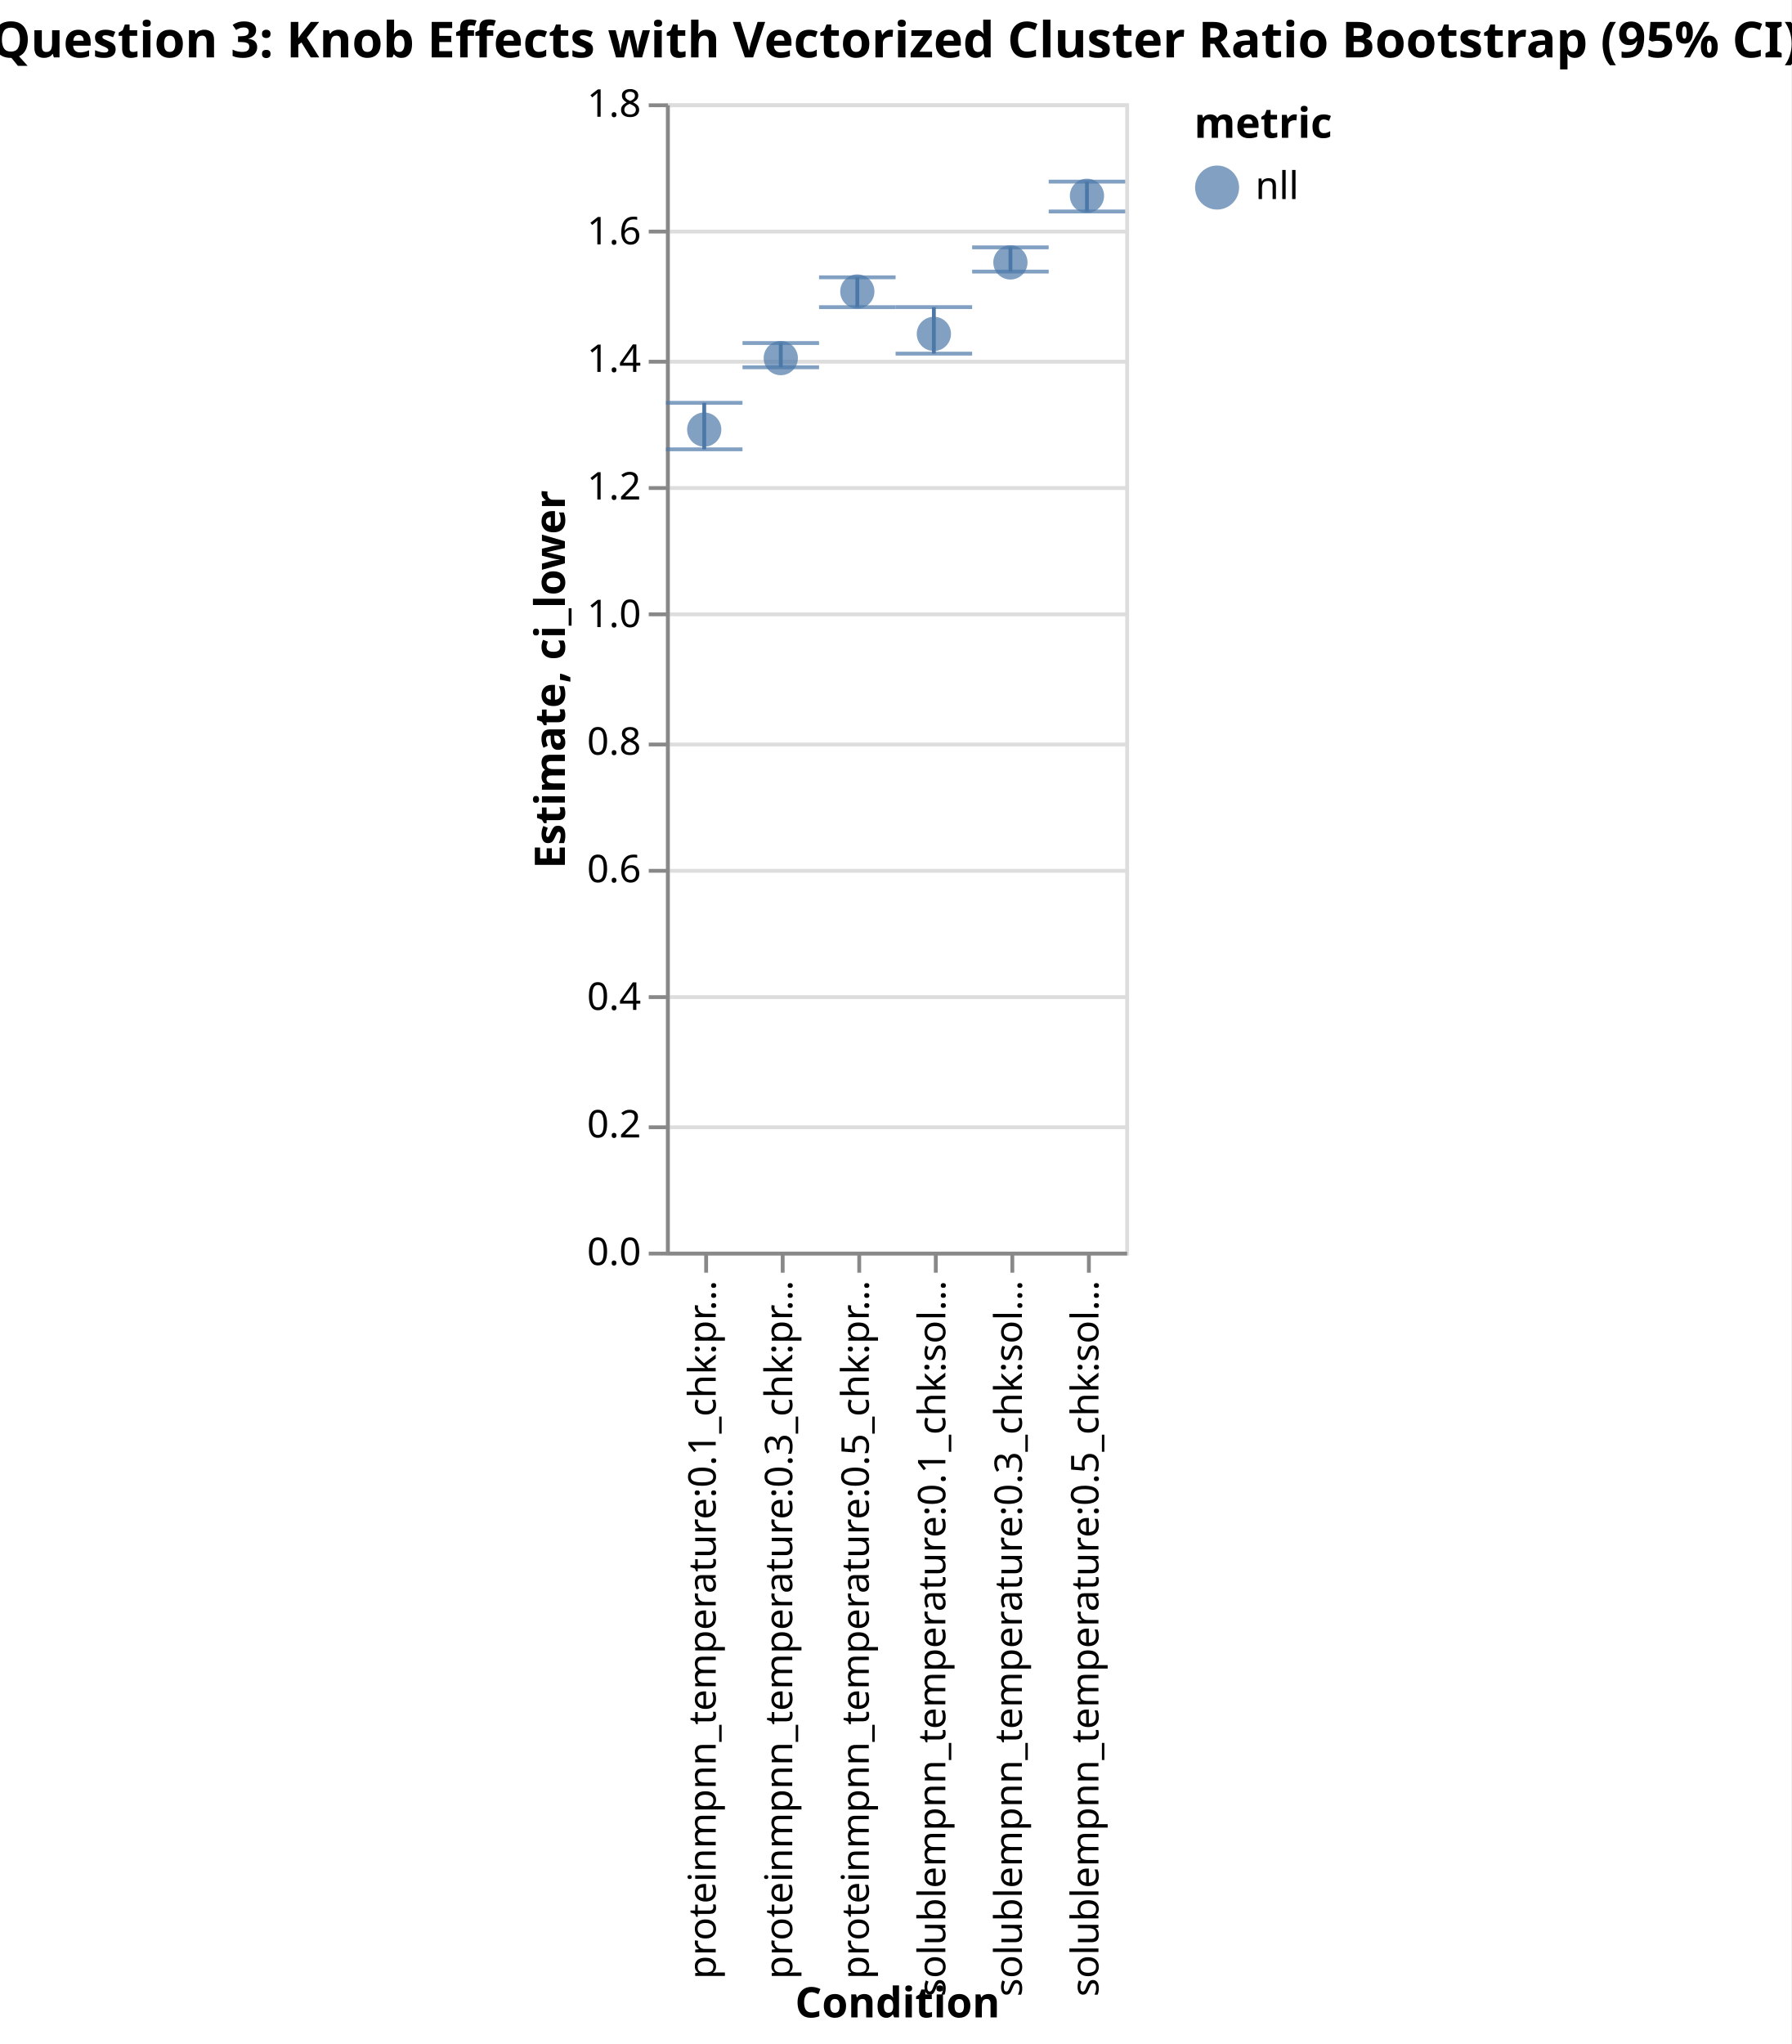
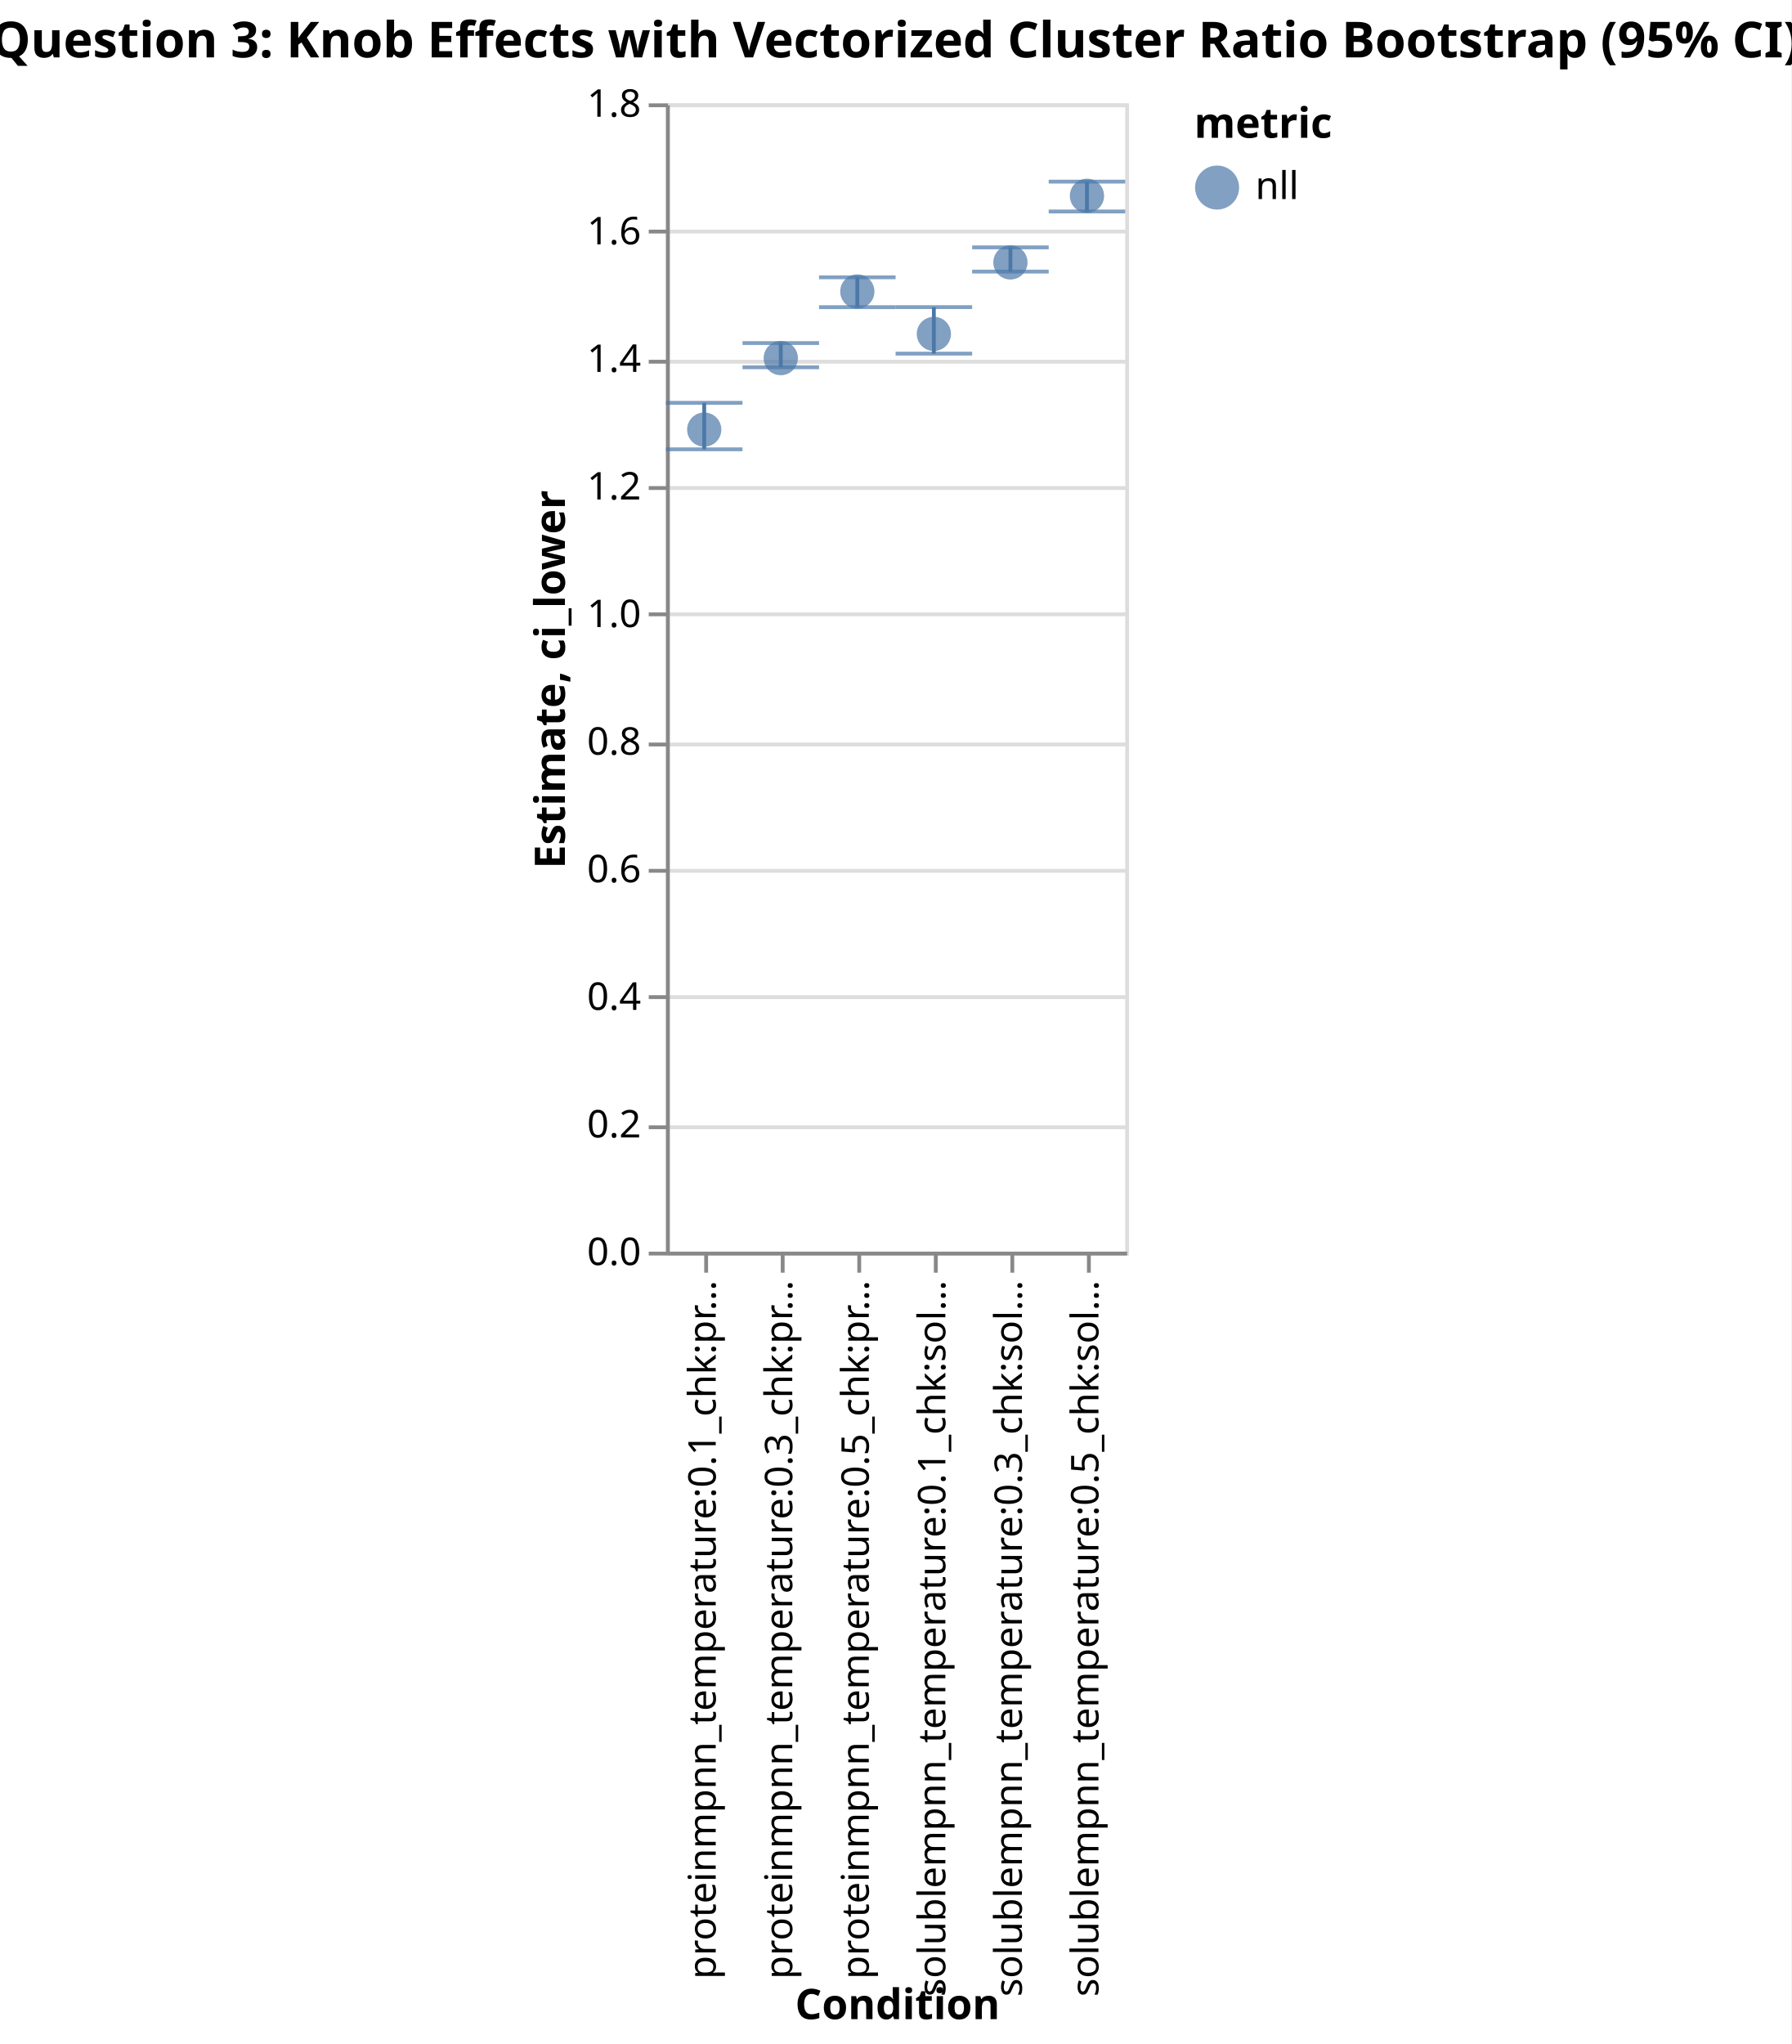
<svg xmlns="http://www.w3.org/2000/svg" version="1.1" class="marks" width="468" height="534" viewBox="0 0 468 534">
  <rect width="468" height="534" fill="white" />
-   <g fill="none" stroke-miterlimit="4" transform="translate(174,27)">
+   <g fill="none" stroke-miterlimit="10" transform="translate(174,27)">
    <g class="mark-group role-frame root" role="graphics-object" aria-roledescription="group mark container">
      <g transform="translate(0,0)">
        <path class="background" aria-hidden="true" d="M0.5,0.5h120v300h-120Z" stroke="#ddd" />
        <g>
          <g class="mark-group role-axis" aria-hidden="true">
            <g transform="translate(0.5,0.5)">
              <path class="background" aria-hidden="true" d="M0,0h0v0h0Z" pointer-events="none" />
              <g>
                <g class="mark-rule role-axis-grid" pointer-events="none">
                  <line transform="translate(0,300)" x2="120" y2="0" stroke="#ddd" stroke-width="1" opacity="1" />
                  <line transform="translate(0,267)" x2="120" y2="0" stroke="#ddd" stroke-width="1" opacity="1" />
                  <line transform="translate(0,233)" x2="120" y2="0" stroke="#ddd" stroke-width="1" opacity="1" />
                  <line transform="translate(0,200)" x2="120" y2="0" stroke="#ddd" stroke-width="1" opacity="1" />
                  <line transform="translate(0,167)" x2="120" y2="0" stroke="#ddd" stroke-width="1" opacity="1" />
                  <line transform="translate(0,133)" x2="120" y2="0" stroke="#ddd" stroke-width="1" opacity="1" />
                  <line transform="translate(0,100)" x2="120" y2="0" stroke="#ddd" stroke-width="1" opacity="1" />
                  <line transform="translate(0,67)" x2="120" y2="0" stroke="#ddd" stroke-width="1" opacity="1" />
                  <line transform="translate(0,33)" x2="120" y2="0" stroke="#ddd" stroke-width="1" opacity="1" />
                  <line transform="translate(0,0)" x2="120" y2="0" stroke="#ddd" stroke-width="1" opacity="1" />
                </g>
              </g>
              <path class="foreground" aria-hidden="true" d="" pointer-events="none" display="none" />
            </g>
          </g>
          <g class="mark-group role-axis" role="graphics-symbol" aria-roledescription="axis" aria-label="X-axis titled 'Condition' for a discrete scale with 6 values: proteinmpnn_temperature:0.1_chk:proteinmpnn_v_48_020, proteinmpnn_temperature:0.3_chk:proteinmpnn_v_48_020, proteinmpnn_temperature:0.5_chk:proteinmpnn_v_48_020, solublempnn_temperature:0.1_chk:solublempnn_v_48_020, solublempnn_temperature:0.3_chk:solublempnn_v_48_020, solublempnn_temperature:0.5_chk:solublempnn_v_48_020">
            <g transform="translate(0.5,300.5)">
              <path class="background" aria-hidden="true" d="M0,0h0v0h0Z" pointer-events="none" />
              <g>
                <g class="mark-rule role-axis-tick" pointer-events="none">
                  <line transform="translate(10,0)" x2="0" y2="5" stroke="#888" stroke-width="1" opacity="1" />
                  <line transform="translate(30,0)" x2="0" y2="5" stroke="#888" stroke-width="1" opacity="1" />
                  <line transform="translate(50,0)" x2="0" y2="5" stroke="#888" stroke-width="1" opacity="1" />
                  <line transform="translate(70,0)" x2="0" y2="5" stroke="#888" stroke-width="1" opacity="1" />
                  <line transform="translate(90,0)" x2="0" y2="5" stroke="#888" stroke-width="1" opacity="1" />
                  <line transform="translate(110,0)" x2="0" y2="5" stroke="#888" stroke-width="1" opacity="1" />
                </g>
                <g class="mark-text role-axis-label" pointer-events="none">
                  <text text-anchor="end" transform="translate(9.5,7) rotate(270) translate(0,3)" font-family="sans-serif" font-size="10px" fill="#000" opacity="1">proteinmpnn_temperature:0.1_chk:pr…</text>
                  <text text-anchor="end" transform="translate(29.5,7) rotate(270) translate(0,3)" font-family="sans-serif" font-size="10px" fill="#000" opacity="1">proteinmpnn_temperature:0.3_chk:pr…</text>
                  <text text-anchor="end" transform="translate(49.5,7) rotate(270) translate(0,3)" font-family="sans-serif" font-size="10px" fill="#000" opacity="1">proteinmpnn_temperature:0.5_chk:pr…</text>
                  <text text-anchor="end" transform="translate(69.5,7) rotate(270) translate(0,3)" font-family="sans-serif" font-size="10px" fill="#000" opacity="1">solublempnn_temperature:0.1_chk:sol…</text>
                  <text text-anchor="end" transform="translate(89.5,7) rotate(270) translate(0,3)" font-family="sans-serif" font-size="10px" fill="#000" opacity="1">solublempnn_temperature:0.3_chk:sol…</text>
                  <text text-anchor="end" transform="translate(109.5,7) rotate(270) translate(0,3)" font-family="sans-serif" font-size="10px" fill="#000" opacity="1">solublempnn_temperature:0.5_chk:sol…</text>
                </g>
                <g class="mark-rule role-axis-domain" pointer-events="none">
                  <line transform="translate(0,0)" x2="120" y2="0" stroke="#888" stroke-width="1" opacity="1" />
                </g>
                <g class="mark-text role-axis-title" pointer-events="none">
-                   <text text-anchor="middle" transform="translate(60,199.5459)" font-family="sans-serif" font-size="11px" font-weight="bold" fill="#000" opacity="1">Condition</text>
+                   <text text-anchor="middle" transform="translate(60,200)" font-family="sans-serif" font-size="11px" font-weight="bold" fill="#000" opacity="1">Condition</text>
                </g>
              </g>
              <path class="foreground" aria-hidden="true" d="" pointer-events="none" display="none" />
            </g>
          </g>
          <g class="mark-group role-axis" role="graphics-symbol" aria-roledescription="axis" aria-label="Y-axis titled 'Estimate, ci_lower' for a linear scale with values from 0.0 to 1.8">
            <g transform="translate(0.5,0.5)">
              <path class="background" aria-hidden="true" d="M0,0h0v0h0Z" pointer-events="none" />
              <g>
                <g class="mark-rule role-axis-tick" pointer-events="none">
                  <line transform="translate(0,300)" x2="-5" y2="0" stroke="#888" stroke-width="1" opacity="1" />
                  <line transform="translate(0,267)" x2="-5" y2="0" stroke="#888" stroke-width="1" opacity="1" />
                  <line transform="translate(0,233)" x2="-5" y2="0" stroke="#888" stroke-width="1" opacity="1" />
                  <line transform="translate(0,200)" x2="-5" y2="0" stroke="#888" stroke-width="1" opacity="1" />
                  <line transform="translate(0,167)" x2="-5" y2="0" stroke="#888" stroke-width="1" opacity="1" />
                  <line transform="translate(0,133)" x2="-5" y2="0" stroke="#888" stroke-width="1" opacity="1" />
                  <line transform="translate(0,100)" x2="-5" y2="0" stroke="#888" stroke-width="1" opacity="1" />
                  <line transform="translate(0,67)" x2="-5" y2="0" stroke="#888" stroke-width="1" opacity="1" />
                  <line transform="translate(0,33)" x2="-5" y2="0" stroke="#888" stroke-width="1" opacity="1" />
                  <line transform="translate(0,0)" x2="-5" y2="0" stroke="#888" stroke-width="1" opacity="1" />
                </g>
                <g class="mark-text role-axis-label" pointer-events="none">
                  <text text-anchor="end" transform="translate(-7,303)" font-family="sans-serif" font-size="10px" fill="#000" opacity="1">0.0</text>
                  <text text-anchor="end" transform="translate(-7,269.6667)" font-family="sans-serif" font-size="10px" fill="#000" opacity="1">0.2</text>
                  <text text-anchor="end" transform="translate(-7,236.3333)" font-family="sans-serif" font-size="10px" fill="#000" opacity="1">0.4</text>
                  <text text-anchor="end" transform="translate(-7,203)" font-family="sans-serif" font-size="10px" fill="#000" opacity="1">0.6</text>
                  <text text-anchor="end" transform="translate(-7,169.6667)" font-family="sans-serif" font-size="10px" fill="#000" opacity="1">0.8</text>
                  <text text-anchor="end" transform="translate(-7,136.3333)" font-family="sans-serif" font-size="10px" fill="#000" opacity="1">1.0</text>
                  <text text-anchor="end" transform="translate(-7,103)" font-family="sans-serif" font-size="10px" fill="#000" opacity="1">1.2</text>
                  <text text-anchor="end" transform="translate(-7,69.66667)" font-family="sans-serif" font-size="10px" fill="#000" opacity="1">1.4</text>
                  <text text-anchor="end" transform="translate(-7,36.33333)" font-family="sans-serif" font-size="10px" fill="#000" opacity="1">1.6</text>
                  <text text-anchor="end" transform="translate(-7,3)" font-family="sans-serif" font-size="10px" fill="#000" opacity="1">1.8</text>
                </g>
                <g class="mark-rule role-axis-domain" pointer-events="none">
                  <line transform="translate(0,300)" x2="0" y2="-300" stroke="#888" stroke-width="1" opacity="1" />
                </g>
                <g class="mark-text role-axis-title" pointer-events="none">
                  <text text-anchor="middle" transform="translate(-24.90137,150) rotate(-90) translate(0,-2)" font-family="sans-serif" font-size="11px" font-weight="bold" fill="#000" opacity="1">Estimate, ci_lower</text>
                </g>
              </g>
              <path class="foreground" aria-hidden="true" d="" pointer-events="none" display="none" />
            </g>
          </g>
          <g class="mark-symbol role-mark layer_0_marks" role="graphics-object" aria-roledescription="symbol mark container">
            <path aria-label="Condition: proteinmpnn_temperature:0.1_chk:proteinmpnn_v_48_020; Estimate: 1.28860886948; metric: nll" role="graphics-symbol" aria-roledescription="point" transform="translate(10,85.23186)" d="M4.472,0A4.472,4.472,0,1,1,-4.472,0A4.472,4.472,0,1,1,4.472,0" fill="#4c78a8" stroke-width="2" opacity="0.7" />
            <path aria-label="Condition: proteinmpnn_temperature:0.3_chk:proteinmpnn_v_48_020; Estimate: 1.40066208482; metric: nll" role="graphics-symbol" aria-roledescription="point" transform="translate(30,66.55632)" d="M4.472,0A4.472,4.472,0,1,1,-4.472,0A4.472,4.472,0,1,1,4.472,0" fill="#4c78a8" stroke-width="2" opacity="0.7" />
            <path aria-label="Condition: proteinmpnn_temperature:0.5_chk:proteinmpnn_v_48_020; Estimate: 1.50505990926; metric: nll" role="graphics-symbol" aria-roledescription="point" transform="translate(50,49.15668)" d="M4.472,0A4.472,4.472,0,1,1,-4.472,0A4.472,4.472,0,1,1,4.472,0" fill="#4c78a8" stroke-width="2" opacity="0.7" />
            <path aria-label="Condition: solublempnn_temperature:0.1_chk:solublempnn_v_48_020; Estimate: 1.43860886948; metric: nll" role="graphics-symbol" aria-roledescription="point" transform="translate(70,60.23186)" d="M4.472,0A4.472,4.472,0,1,1,-4.472,0A4.472,4.472,0,1,1,4.472,0" fill="#4c78a8" stroke-width="2" opacity="0.7" />
            <path aria-label="Condition: solublempnn_temperature:0.3_chk:solublempnn_v_48_020; Estimate: 1.55066208482; metric: nll" role="graphics-symbol" aria-roledescription="point" transform="translate(90,41.55632)" d="M4.472,0A4.472,4.472,0,1,1,-4.472,0A4.472,4.472,0,1,1,4.472,0" fill="#4c78a8" stroke-width="2" opacity="0.7" />
            <path aria-label="Condition: solublempnn_temperature:0.5_chk:solublempnn_v_48_020; Estimate: 1.65505990926; metric: nll" role="graphics-symbol" aria-roledescription="point" transform="translate(110,24.15668)" d="M4.472,0A4.472,4.472,0,1,1,-4.472,0A4.472,4.472,0,1,1,4.472,0" fill="#4c78a8" stroke-width="2" opacity="0.7" />
          </g>
          <g class="mark-rect role-mark layer_1_layer_0_marks" aria-hidden="true">
            <path d="M0,89.887h20v1h-20Z" fill="#4c78a8" opacity="0.7" />
            <path d="M20,68.455h20v1h-20Z" fill="#4c78a8" opacity="0.7" />
            <path d="M40,52.748h20v1h-20Z" fill="#4c78a8" opacity="0.7" />
            <path d="M60,64.887h20v1h-20Z" fill="#4c78a8" opacity="0.7" />
            <path d="M80,43.455h20v1h-20Z" fill="#4c78a8" opacity="0.7" />
            <path d="M100,27.748h20v1h-20Z" fill="#4c78a8" opacity="0.7" />
          </g>
          <g class="mark-rect role-mark layer_1_layer_1_marks" aria-hidden="true">
            <path d="M0,77.736h20v1h-20Z" fill="#4c78a8" opacity="0.7" />
            <path d="M20,62.123h20v1h-20Z" fill="#4c78a8" opacity="0.7" />
            <path d="M40,44.948h20v1h-20Z" fill="#4c78a8" opacity="0.7" />
            <path d="M60,52.736h20v1h-20Z" fill="#4c78a8" opacity="0.7" />
            <path d="M80,37.123h20v1h-20Z" fill="#4c78a8" opacity="0.7" />
            <path d="M100,19.948h20v1h-20Z" fill="#4c78a8" opacity="0.7" />
          </g>
          <g class="mark-rule role-mark layer_1_layer_2_marks" role="graphics-object" aria-roledescription="rule mark container">
            <line aria-label="condition: proteinmpnn_temperature:0.1_chk:proteinmpnn_v_48_020; ci_lower: 1.25767949913; upper_ci_lower: 1.33058288733; metric: nll; ci_upper: 1.33058288733" role="graphics-symbol" aria-roledescription="errorbar" transform="translate(10,90.38675)" x2="0" y2="-12.151" stroke="#4c78a8" />
            <line aria-label="condition: proteinmpnn_temperature:0.3_chk:proteinmpnn_v_48_020; ci_lower: 1.38627190111; upper_ci_lower: 1.42426206373; metric: nll; ci_upper: 1.42426206373" role="graphics-symbol" aria-roledescription="errorbar" transform="translate(30,68.95468)" x2="0" y2="-6.332" stroke="#4c78a8" />
            <line aria-label="condition: proteinmpnn_temperature:0.5_chk:proteinmpnn_v_48_020; ci_lower: 1.48051240792; upper_ci_lower: 1.52731375794; metric: nll; ci_upper: 1.52731375794" role="graphics-symbol" aria-roledescription="errorbar" transform="translate(50,53.24793)" x2="0" y2="-7.8" stroke="#4c78a8" />
            <line aria-label="condition: solublempnn_temperature:0.1_chk:solublempnn_v_48_020; ci_lower: 1.40767949913; upper_ci_lower: 1.48058288733; metric: nll; ci_upper: 1.48058288733" role="graphics-symbol" aria-roledescription="errorbar" transform="translate(70,65.38675)" x2="0" y2="-12.151" stroke="#4c78a8" />
            <line aria-label="condition: solublempnn_temperature:0.3_chk:solublempnn_v_48_020; ci_lower: 1.53627190111; upper_ci_lower: 1.57426206373; metric: nll; ci_upper: 1.57426206373" role="graphics-symbol" aria-roledescription="errorbar" transform="translate(90,43.95468)" x2="0" y2="-6.332" stroke="#4c78a8" />
            <line aria-label="condition: solublempnn_temperature:0.5_chk:solublempnn_v_48_020; ci_lower: 1.63051240792; upper_ci_lower: 1.67731375794; metric: nll; ci_upper: 1.67731375794" role="graphics-symbol" aria-roledescription="errorbar" transform="translate(110,28.24793)" x2="0" y2="-7.8" stroke="#4c78a8" />
          </g>
          <g class="mark-group role-legend" role="graphics-symbol" aria-roledescription="legend" aria-label="Symbol legend titled 'metric' for fill color and stroke color with 1 value: nll">
            <g transform="translate(138,0)">
-               <path class="background" aria-hidden="true" d="M0,0h34v30h-34Z" pointer-events="none" />
+               <path class="background" aria-hidden="true" d="M0,0h34v29h-34Z" pointer-events="none" />
              <g>
                <g class="mark-group role-legend-entry">
                  <g transform="translate(0,16)">
                    <path class="background" aria-hidden="true" d="M0,0h0v0h0Z" pointer-events="none" />
                    <g>
                      <g class="mark-group role-scope" role="graphics-object" aria-roledescription="group mark container">
                        <g transform="translate(0,0)">
-                           <path class="background" aria-hidden="true" d="M0,0h26.005v14h-26.005Z" pointer-events="none" opacity="1" />
+                           <path class="background" aria-hidden="true" d="M0,0h26.005v12.5h-26.005Z" pointer-events="none" opacity="1" />
                          <g>
                            <g class="mark-symbol role-legend-symbol" pointer-events="none">
                              <path transform="translate(6,6)" d="M5,0A5,5,0,1,1,-5,0A5,5,0,1,1,5,0" fill="#4c78a8" stroke="#4c78a8" stroke-width="1.5" opacity="0.7" />
                            </g>
                            <g class="mark-text role-legend-label" pointer-events="none">
                              <text text-anchor="start" transform="translate(16,9)" font-family="sans-serif" font-size="10px" fill="#000" opacity="1">nll</text>
                            </g>
                          </g>
                          <path class="foreground" aria-hidden="true" d="" pointer-events="none" display="none" />
                        </g>
                      </g>
                    </g>
                    <path class="foreground" aria-hidden="true" d="" pointer-events="none" display="none" />
                  </g>
                </g>
                <g class="mark-text role-legend-title" pointer-events="none">
                  <text text-anchor="start" transform="translate(0,9)" font-family="sans-serif" font-size="11px" font-weight="bold" fill="#000" opacity="1">metric</text>
                </g>
              </g>
              <path class="foreground" aria-hidden="true" d="" pointer-events="none" display="none" />
            </g>
          </g>
          <g class="mark-group role-title">
            <g transform="translate(60,-22)">
              <path class="background" aria-hidden="true" d="M0,0h0v0h0Z" pointer-events="none" />
              <g>
                <g class="mark-text role-title-text" role="graphics-symbol" aria-roledescription="title" aria-label="Title text 'Question 3: Knob Effects with Vectorized Cluster Ratio Bootstrap (95% CI)'" pointer-events="none">
                  <text text-anchor="middle" transform="translate(0,10)" font-family="sans-serif" font-size="13px" font-weight="bold" fill="#000" opacity="1">Question 3: Knob Effects with Vectorized Cluster Ratio Bootstrap (95% CI)</text>
                </g>
              </g>
              <path class="foreground" aria-hidden="true" d="" pointer-events="none" display="none" />
            </g>
          </g>
        </g>
        <path class="foreground" aria-hidden="true" d="" display="none" />
      </g>
    </g>
  </g>
</svg>
